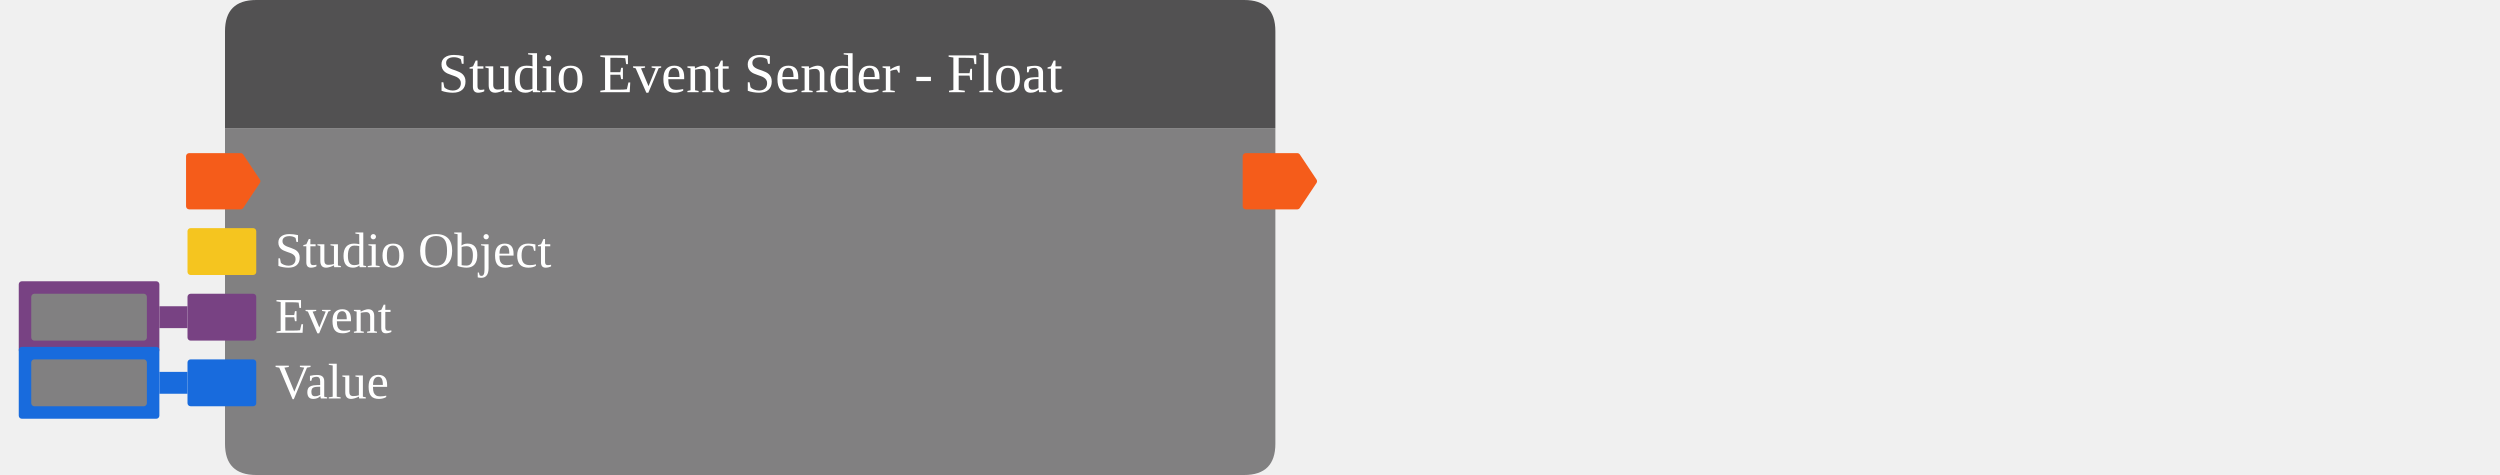
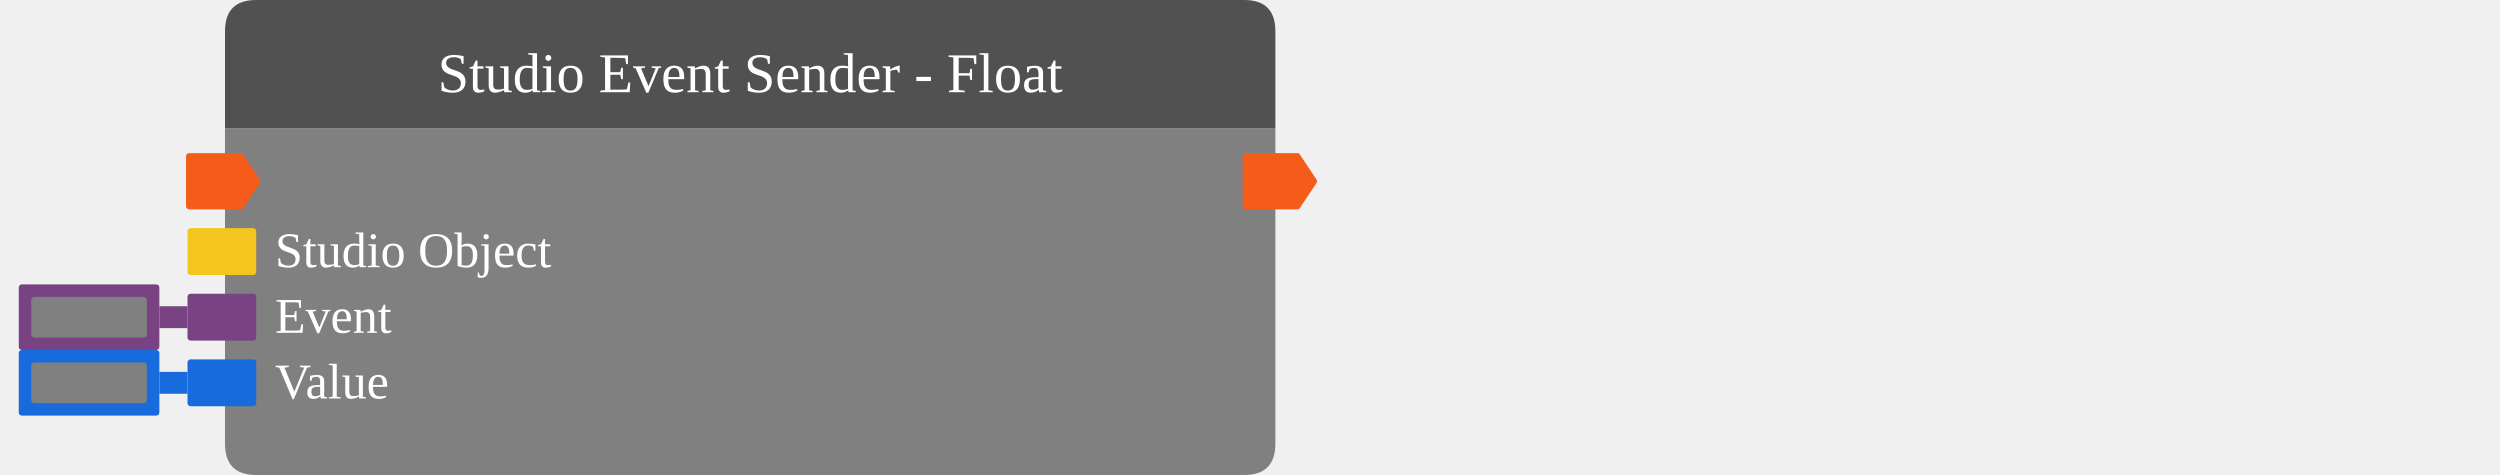
<svg xmlns="http://www.w3.org/2000/svg" width="800" height="152" viewbox="0 0 800 152">
  <path fill="#818081" d="M72, 41 v101 q0,10,10,10 h316.12 q10,0,10,-10 v-101 h336.12" />
  <path d="M77,49h-16.465c-0.552,0,-1,0.448,-1,1v16c0,0.552,0.448,1,1,1h16.465c0.334,0,0.647,-0.167,0.832,-0.445l5.333,-8c0.224,-0.336,0.224,-0.774,0,-1.11l-5.333,-8c-0.185,-0.278,-0.498,-0.445,-0.832,-0.445z" fill="#F55C1A" />
  <text x="88" y="61.5" fill="white" text-anchor="start" font-size="medium" class="uwuntu" />
  <rect x="60" y="73" width="22" height="15" rx="1" fill="#F5C51F" />
  <text x="88" y="85.5" fill="white" text-anchor="start" font-size="medium" class="uwuntu">Studio Object</text>
  <g filter="url(#filter0_di_2556_19132)">
    <rect x="60" y="94" width="22" height="15" rx="1" fill="#784283" />
  </g>
  <g filter="url(#filter1_di_2556_19132)">
-     <rect x="6" y="90" width="45" height="23" rx="1" fill="#784283" />
-     <rect x="10" y="94.001" width="37" height="15" rx="1" fill="#818081" />
+     <rect x="6" y="91" width="45" height="21" rx="1" fill="#784283" />
+     <rect x="10" y="95.001" width="37" height="13" rx="1" fill="#818081" />
  </g>
  <g filter="url(#filter2_di_2556_19132)">
    <rect x="51" y="98" width="9" height="7" fill="#784283" />
  </g>
  <text x="88" y="106.5" fill="white" text-anchor="start" font-size="medium" class="uwuntu">Event</text>
  <g filter="url(#filter0_di_2556_19132)">
    <rect x="60" y="115" width="22" height="15" rx="1" fill="#186BDD" />
  </g>
  <g filter="url(#filter1_di_2556_19132)">
-     <rect x="6" y="111" width="45" height="23" rx="1" fill="#186BDD" />
-     <rect x="10" y="115.001" width="37" height="15" rx="1" fill="#818081" />
+     <rect x="6" y="112" width="45" height="21" rx="1" fill="#186BDD" />
+     <rect x="10" y="116.001" width="37" height="13" rx="1" fill="#818081" />
  </g>
  <g filter="url(#filter2_di_2556_19132)">
    <rect x="51" y="119" width="9" height="7" fill="#186BDD" />
  </g>
  <text x="88" y="127.5" fill="white" text-anchor="start" font-size="medium" class="uwuntu">Value</text>
  <path d="M415.12,49h-16.465c-0.552,0,-1,0.448,-1,1v16c0,0.552,0.448,1,1,1h16.465c0.334,0,0.647,-0.167,0.832,-0.445l5.333,-8c0.224,-0.336,0.224,-0.774,0,-1.11l-5.333,-8c-0.185,-0.278,-0.498,-0.445,-0.832,-0.445z" fill="#F55C1A" />
  <text x="392.12" y="61.5" fill="white" text-anchor="end" font-size="medium" class="uwuntu" />
  <path d="M72, 41 v-31 q0,-10,10,-10 h316.12 q10,0,10,10 v31 h-336.12" fill="#525152" />
  <text x="240.06" y="29.5" fill="white" text-anchor="middle" font-size="18px" class="uwuntu">Studio Event Sender - Float</text>
</svg>
